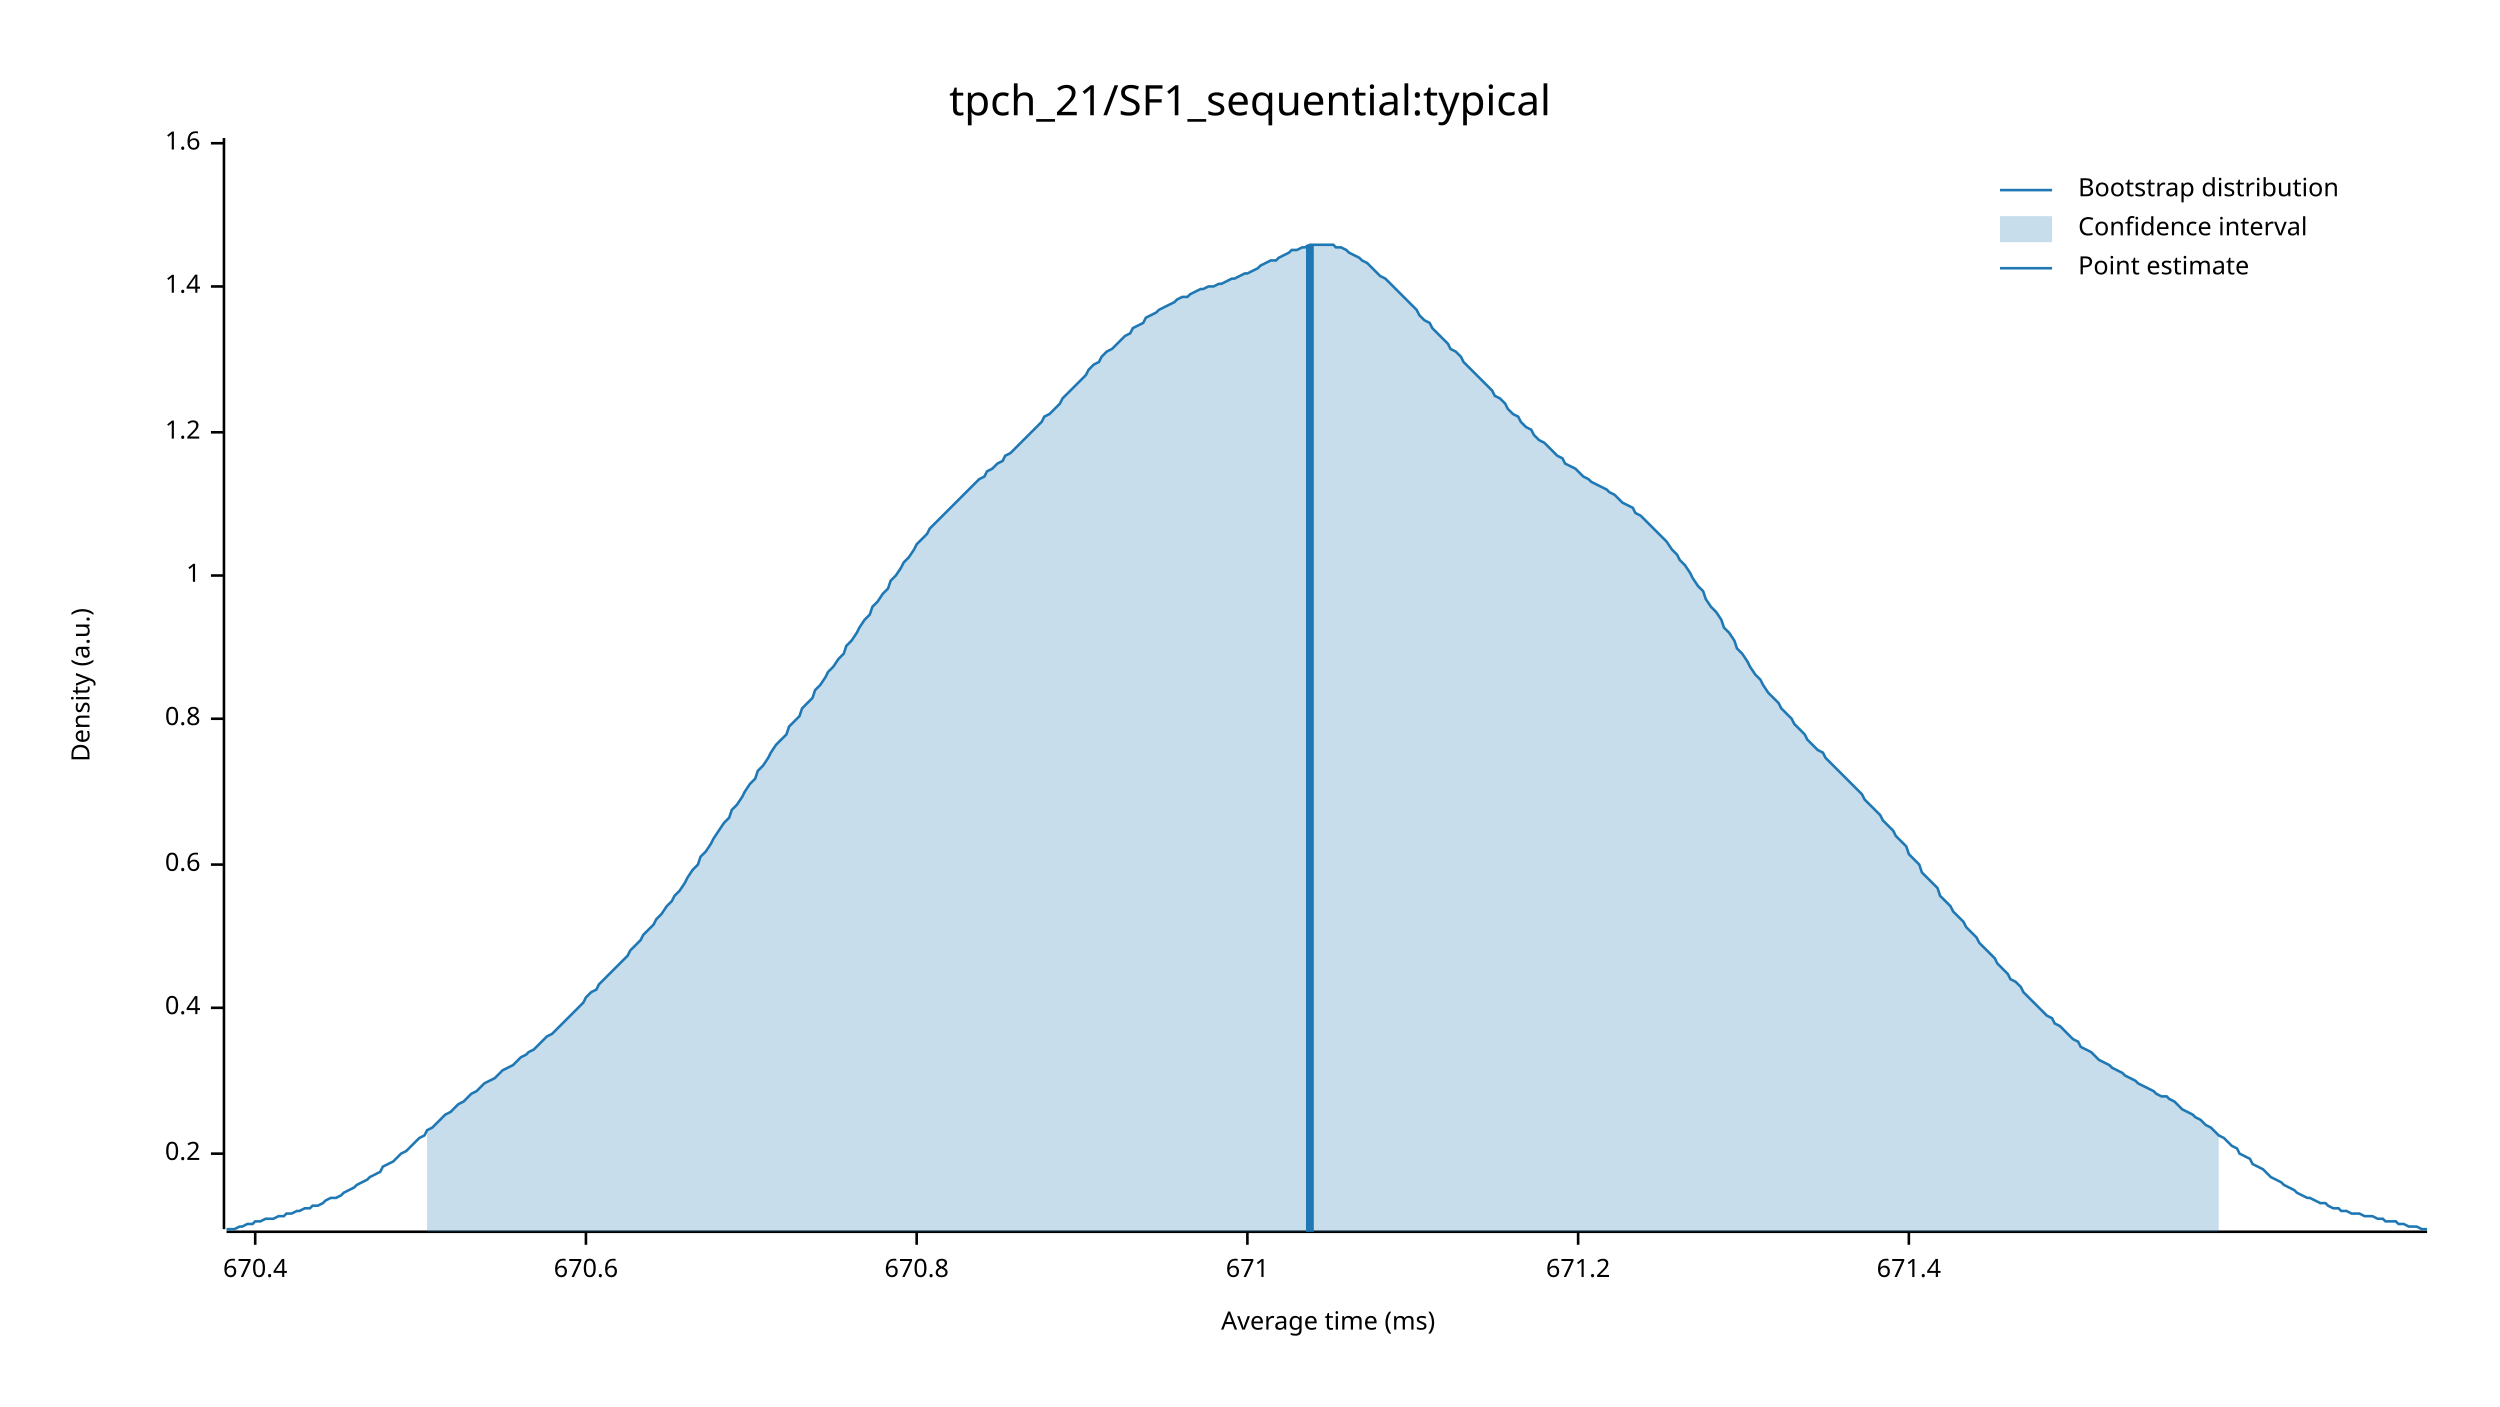
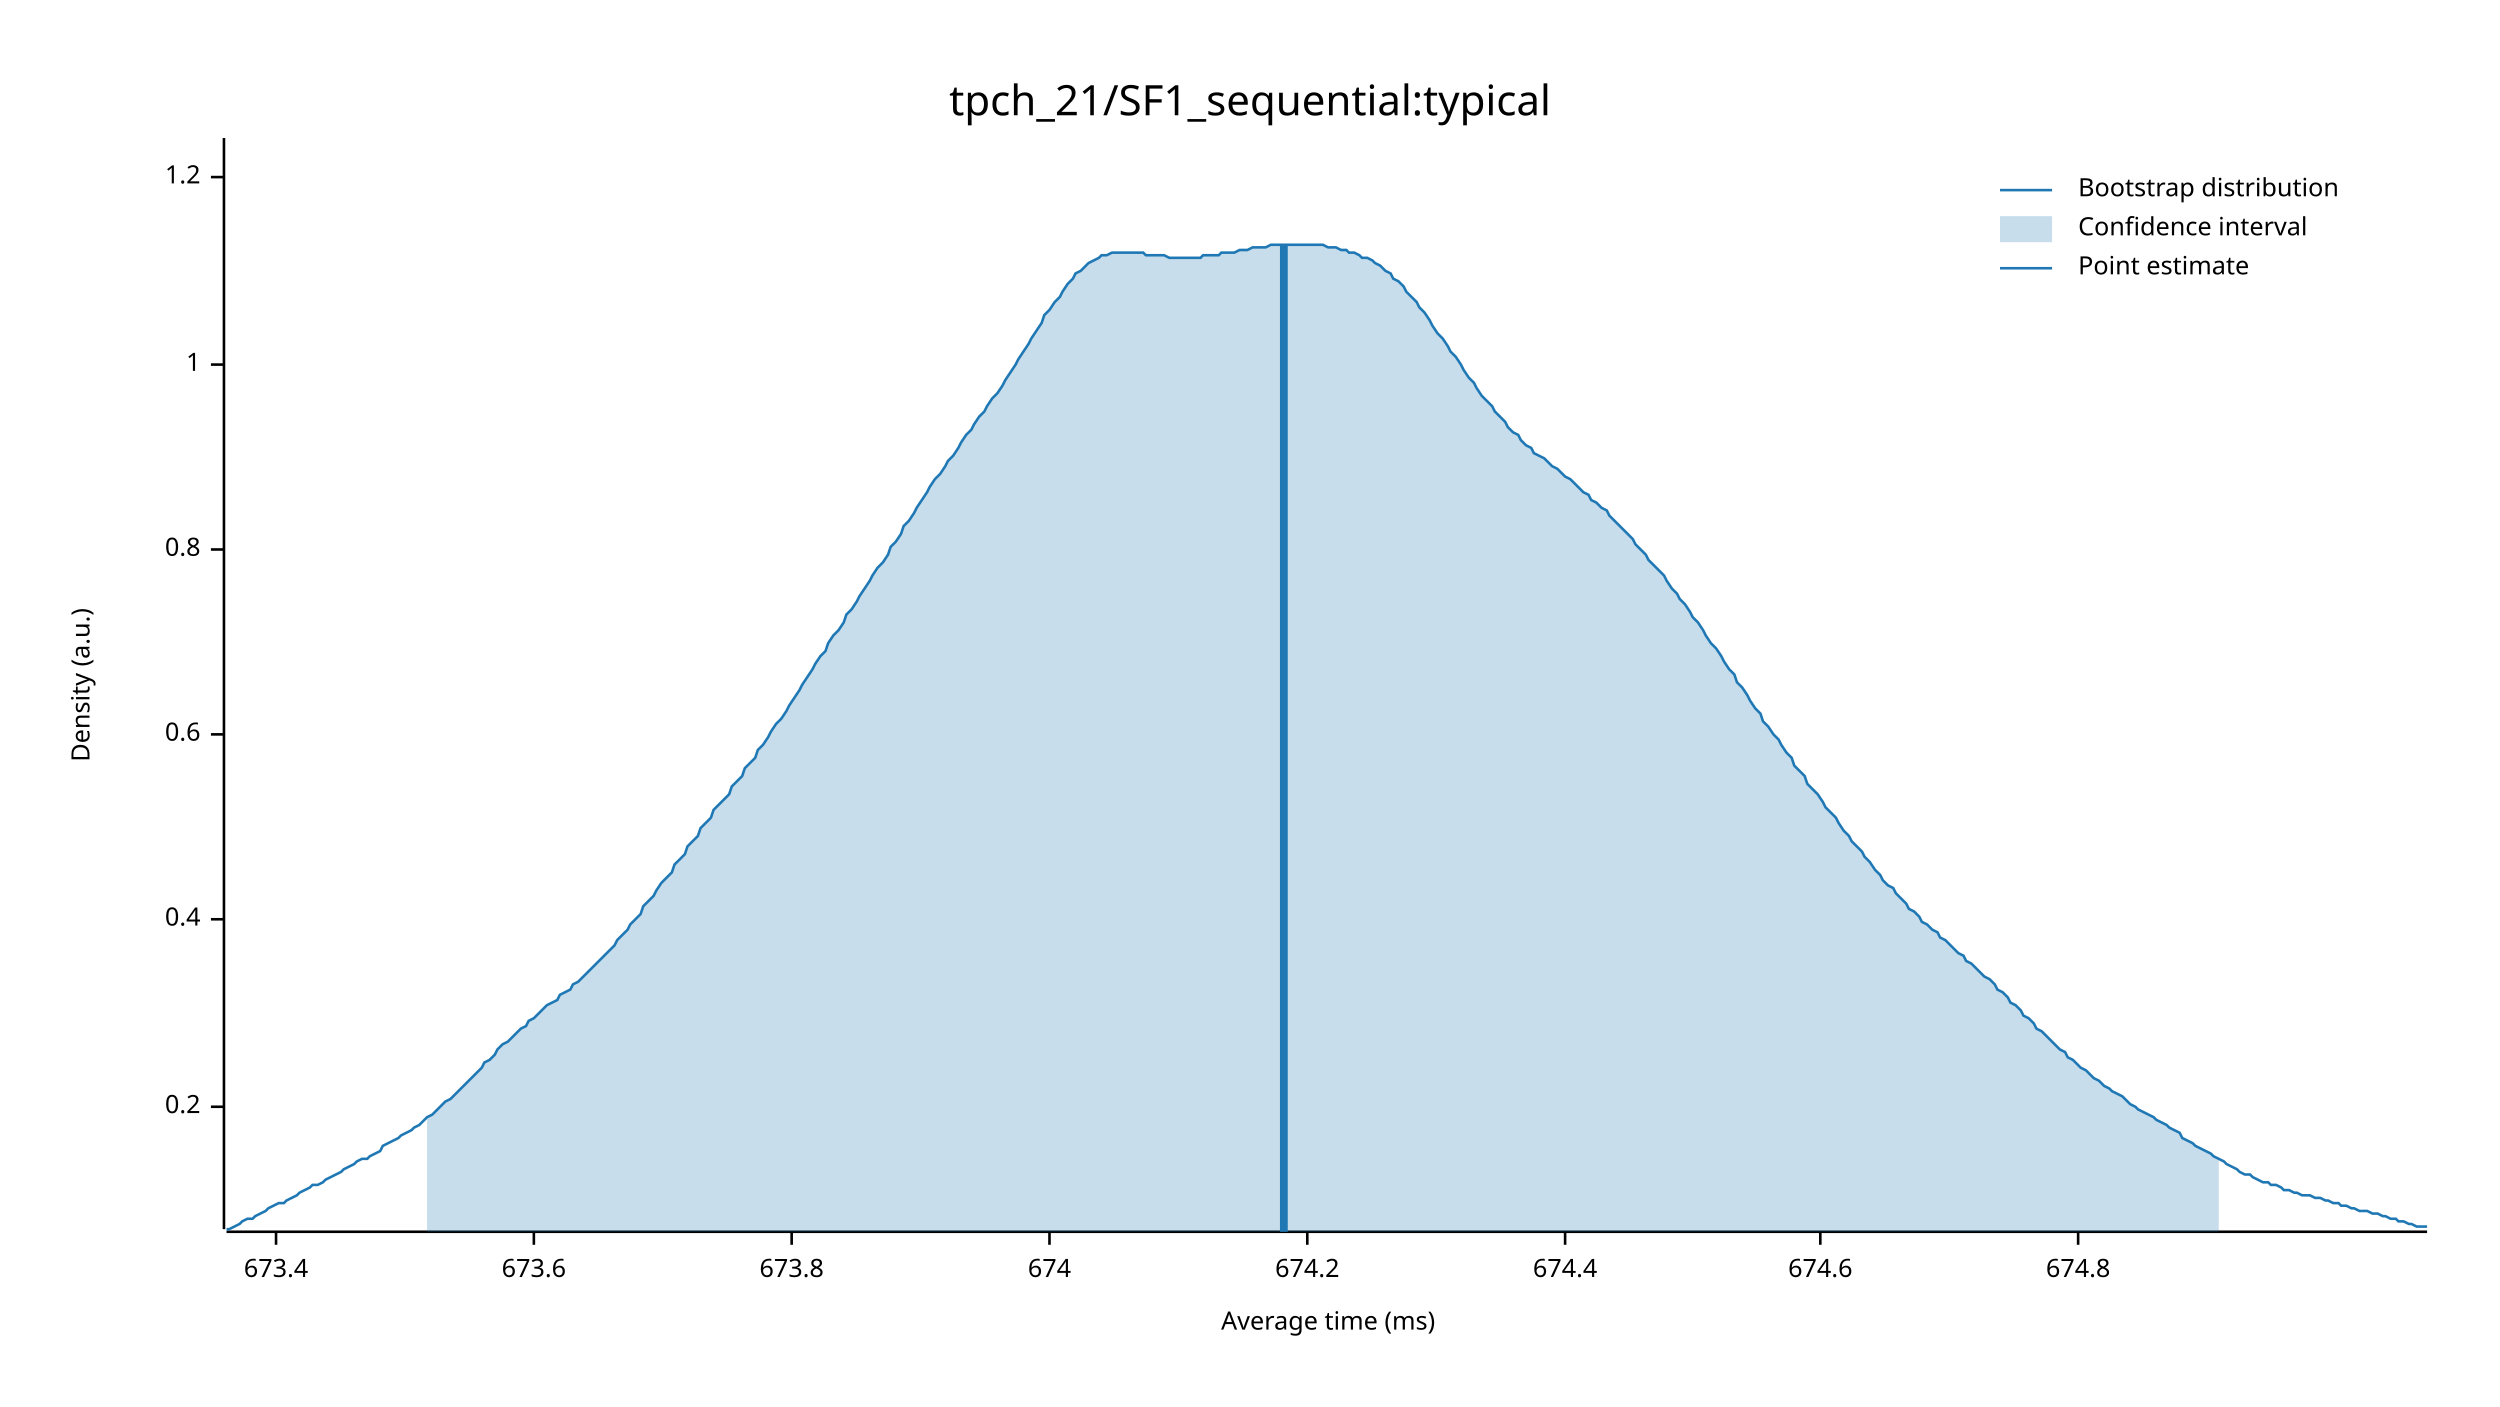
<svg xmlns="http://www.w3.org/2000/svg" width="960" height="540" viewBox="0 0 960 540">
  <text x="480" y="32" dy="0.76em" text-anchor="middle" font-family="sans-serif" font-size="16.129" opacity="1" fill="#000000">
tpch_21/SF1_sequential:typical
</text>
  <text x="27" y="263" dy="0.76em" text-anchor="middle" font-family="sans-serif" font-size="9.677" opacity="1" fill="#000000" transform="rotate(270, 27, 263)">
Density (a.u.)
</text>
  <text x="510" y="513" dy="-0.5ex" text-anchor="middle" font-family="sans-serif" font-size="9.677" opacity="1" fill="#000000">
Average time (ms)
</text>
  <polyline fill="none" opacity="1" stroke="#000000" stroke-width="1" points="86,53 86,472 " />
-   <text x="77" y="443" dy="0.5ex" text-anchor="end" font-family="sans-serif" font-size="9.677" opacity="1" fill="#000000">
+   <text x="77" y="425" dy="0.5ex" text-anchor="end" font-family="sans-serif" font-size="9.677" opacity="1" fill="#000000">
0.2
</text>
-   <polyline fill="none" opacity="1" stroke="#000000" stroke-width="1" points="81,443 86,443 " />
-   <text x="77" y="387" dy="0.5ex" text-anchor="end" font-family="sans-serif" font-size="9.677" opacity="1" fill="#000000">
+   <polyline fill="none" opacity="1" stroke="#000000" stroke-width="1" points="81,425 86,425 " />
+   <text x="77" y="353" dy="0.5ex" text-anchor="end" font-family="sans-serif" font-size="9.677" opacity="1" fill="#000000">
0.4
</text>
-   <polyline fill="none" opacity="1" stroke="#000000" stroke-width="1" points="81,387 86,387 " />
-   <text x="77" y="332" dy="0.5ex" text-anchor="end" font-family="sans-serif" font-size="9.677" opacity="1" fill="#000000">
+   <polyline fill="none" opacity="1" stroke="#000000" stroke-width="1" points="81,353 86,353 " />
+   <text x="77" y="282" dy="0.5ex" text-anchor="end" font-family="sans-serif" font-size="9.677" opacity="1" fill="#000000">
0.6
</text>
-   <polyline fill="none" opacity="1" stroke="#000000" stroke-width="1" points="81,332 86,332 " />
-   <text x="77" y="276" dy="0.5ex" text-anchor="end" font-family="sans-serif" font-size="9.677" opacity="1" fill="#000000">
+   <polyline fill="none" opacity="1" stroke="#000000" stroke-width="1" points="81,282 86,282 " />
+   <text x="77" y="211" dy="0.5ex" text-anchor="end" font-family="sans-serif" font-size="9.677" opacity="1" fill="#000000">
0.8
</text>
-   <polyline fill="none" opacity="1" stroke="#000000" stroke-width="1" points="81,276 86,276 " />
-   <text x="77" y="221" dy="0.5ex" text-anchor="end" font-family="sans-serif" font-size="9.677" opacity="1" fill="#000000">
+   <polyline fill="none" opacity="1" stroke="#000000" stroke-width="1" points="81,211 86,211 " />
+   <text x="77" y="140" dy="0.5ex" text-anchor="end" font-family="sans-serif" font-size="9.677" opacity="1" fill="#000000">
1
</text>
-   <polyline fill="none" opacity="1" stroke="#000000" stroke-width="1" points="81,221 86,221 " />
-   <text x="77" y="166" dy="0.5ex" text-anchor="end" font-family="sans-serif" font-size="9.677" opacity="1" fill="#000000">
+   <polyline fill="none" opacity="1" stroke="#000000" stroke-width="1" points="81,140 86,140 " />
+   <text x="77" y="68" dy="0.5ex" text-anchor="end" font-family="sans-serif" font-size="9.677" opacity="1" fill="#000000">
1.2
</text>
-   <polyline fill="none" opacity="1" stroke="#000000" stroke-width="1" points="81,166 86,166 " />
-   <text x="77" y="110" dy="0.5ex" text-anchor="end" font-family="sans-serif" font-size="9.677" opacity="1" fill="#000000">
- 1.4
+   <polyline fill="none" opacity="1" stroke="#000000" stroke-width="1" points="81,68 86,68 " />
+   <polyline fill="none" opacity="1" stroke="#000000" stroke-width="1" points="87,473 932,473 " />
+   <text x="106" y="483" dy="0.76em" text-anchor="middle" font-family="sans-serif" font-size="9.677" opacity="1" fill="#000000">
+ 673.4
</text>
-   <polyline fill="none" opacity="1" stroke="#000000" stroke-width="1" points="81,110 86,110 " />
-   <text x="77" y="55" dy="0.5ex" text-anchor="end" font-family="sans-serif" font-size="9.677" opacity="1" fill="#000000">
- 1.6
+   <polyline fill="none" opacity="1" stroke="#000000" stroke-width="1" points="106,473 106,478 " />
+   <text x="205" y="483" dy="0.76em" text-anchor="middle" font-family="sans-serif" font-size="9.677" opacity="1" fill="#000000">
+ 673.6
</text>
-   <polyline fill="none" opacity="1" stroke="#000000" stroke-width="1" points="81,55 86,55 " />
-   <polyline fill="none" opacity="1" stroke="#000000" stroke-width="1" points="87,473 932,473 " />
-   <text x="98" y="483" dy="0.76em" text-anchor="middle" font-family="sans-serif" font-size="9.677" opacity="1" fill="#000000">
- 670.4
+   <polyline fill="none" opacity="1" stroke="#000000" stroke-width="1" points="205,473 205,478 " />
+   <text x="304" y="483" dy="0.76em" text-anchor="middle" font-family="sans-serif" font-size="9.677" opacity="1" fill="#000000">
+ 673.8
</text>
-   <polyline fill="none" opacity="1" stroke="#000000" stroke-width="1" points="98,473 98,478 " />
-   <text x="225" y="483" dy="0.76em" text-anchor="middle" font-family="sans-serif" font-size="9.677" opacity="1" fill="#000000">
- 670.6
+   <polyline fill="none" opacity="1" stroke="#000000" stroke-width="1" points="304,473 304,478 " />
+   <text x="403" y="483" dy="0.76em" text-anchor="middle" font-family="sans-serif" font-size="9.677" opacity="1" fill="#000000">
+ 674
</text>
-   <polyline fill="none" opacity="1" stroke="#000000" stroke-width="1" points="225,473 225,478 " />
-   <text x="352" y="483" dy="0.76em" text-anchor="middle" font-family="sans-serif" font-size="9.677" opacity="1" fill="#000000">
- 670.8
+   <polyline fill="none" opacity="1" stroke="#000000" stroke-width="1" points="403,473 403,478 " />
+   <text x="502" y="483" dy="0.76em" text-anchor="middle" font-family="sans-serif" font-size="9.677" opacity="1" fill="#000000">
+ 674.2
</text>
-   <polyline fill="none" opacity="1" stroke="#000000" stroke-width="1" points="352,473 352,478 " />
-   <text x="479" y="483" dy="0.76em" text-anchor="middle" font-family="sans-serif" font-size="9.677" opacity="1" fill="#000000">
- 671
+   <polyline fill="none" opacity="1" stroke="#000000" stroke-width="1" points="502,473 502,478 " />
+   <text x="601" y="483" dy="0.76em" text-anchor="middle" font-family="sans-serif" font-size="9.677" opacity="1" fill="#000000">
+ 674.4
</text>
-   <polyline fill="none" opacity="1" stroke="#000000" stroke-width="1" points="479,473 479,478 " />
-   <text x="606" y="483" dy="0.76em" text-anchor="middle" font-family="sans-serif" font-size="9.677" opacity="1" fill="#000000">
- 671.2
+   <polyline fill="none" opacity="1" stroke="#000000" stroke-width="1" points="601,473 601,478 " />
+   <text x="699" y="483" dy="0.76em" text-anchor="middle" font-family="sans-serif" font-size="9.677" opacity="1" fill="#000000">
+ 674.6
</text>
-   <polyline fill="none" opacity="1" stroke="#000000" stroke-width="1" points="606,473 606,478 " />
-   <text x="733" y="483" dy="0.76em" text-anchor="middle" font-family="sans-serif" font-size="9.677" opacity="1" fill="#000000">
- 671.4
+   <polyline fill="none" opacity="1" stroke="#000000" stroke-width="1" points="699,473 699,478 " />
+   <text x="798" y="483" dy="0.76em" text-anchor="middle" font-family="sans-serif" font-size="9.677" opacity="1" fill="#000000">
+ 674.8
</text>
-   <polyline fill="none" opacity="1" stroke="#000000" stroke-width="1" points="733,473 733,478 " />
-   <polyline fill="none" opacity="1" stroke="#1F78B4" stroke-width="1" points="87,472 88,472 90,472 92,471 93,471 95,470 97,470 98,469 100,469 102,468 103,468 105,468 107,467 109,467 110,466 112,466 114,465 115,465 117,464 119,464 120,463 122,463 124,462 125,461 127,460 129,460 131,459 132,458 134,457 136,456 137,455 139,454 141,453 142,452 144,451 146,450 147,448 149,447 151,446 153,444 154,443 156,442 158,440 159,439 161,437 163,436 164,434 166,433 168,431 169,430 171,428 173,427 175,425 176,424 178,423 180,421 181,420 183,419 185,417 186,416 188,415 190,414 191,413 193,411 195,410 197,409 198,408 200,406 202,405 203,404 205,403 207,401 208,400 210,398 212,397 214,395 215,394 217,392 219,390 220,389 222,387 224,385 225,383 227,381 229,380 230,378 232,376 234,374 236,372 237,371 239,369 241,367 242,365 244,363 246,361 247,359 249,357 251,355 252,353 254,351 256,348 258,346 259,344 261,342 263,339 264,337 266,334 268,332 269,329 271,327 273,324 274,322 276,319 278,316 280,314 281,311 283,309 285,306 286,304 288,301 290,299 291,296 293,294 295,291 296,289 298,286 300,284 302,282 303,279 305,277 307,275 308,272 310,270 312,268 313,265 315,263 317,260 318,258 320,256 322,253 324,251 325,248 327,246 329,243 330,241 332,238 334,236 335,233 337,231 339,228 341,226 342,223 344,221 346,218 347,216 349,214 351,211 352,209 354,207 356,205 357,203 359,201 361,199 363,197 364,196 366,194 368,192 369,191 371,189 373,187 374,186 376,184 378,183 379,181 381,180 383,178 385,177 386,175 388,174 390,172 391,171 393,169 395,167 396,166 398,164 400,162 401,160 403,159 405,157 407,155 408,153 410,151 412,149 413,148 415,146 417,144 418,142 420,140 422,139 423,137 425,135 427,134 429,132 430,131 432,129 434,128 435,126 437,125 439,124 440,122 442,121 444,120 445,119 447,118 449,117 451,116 452,115 454,114 456,114 457,113 459,112 461,111 462,111 464,110 466,110 468,109 469,109 471,108 473,107 474,107 476,106 478,105 479,105 481,104 483,103 484,102 486,101 488,100 490,100 491,99 493,98 495,97 496,96 498,96 500,95 501,95 503,94 505,94 506,94 508,94 510,94 512,94 513,95 515,95 517,96 518,97 520,98 522,99 523,100 525,101 527,103 528,104 530,106 532,107 534,109 535,110 537,112 539,114 540,115 542,117 544,119 545,121 547,123 549,124 550,126 552,128 554,130 556,132 557,134 559,135 561,137 562,139 564,141 566,143 567,144 569,146 571,148 573,150 574,152 576,153 578,155 579,157 581,159 583,160 584,162 586,164 588,165 589,167 591,169 593,170 595,172 596,173 598,175 600,176 601,178 603,179 605,180 606,181 608,183 610,184 611,185 613,186 615,187 617,188 618,189 620,190 622,192 623,193 625,194 627,195 628,197 630,198 632,200 633,201 635,203 637,205 639,207 640,208 642,211 644,213 645,215 647,217 649,220 650,222 652,225 654,227 655,230 657,233 659,235 661,238 662,241 664,243 666,246 667,249 669,251 671,254 672,256 674,259 676,261 677,263 679,266 681,268 683,270 684,272 686,274 688,276 689,278 691,280 693,282 694,284 696,286 698,288 700,289 701,291 703,293 705,295 706,296 708,298 710,300 711,301 713,303 715,305 716,307 718,309 720,311 722,313 723,315 725,317 727,319 728,321 730,323 732,325 733,328 735,330 737,332 738,335 740,337 742,339 744,341 745,344 747,346 749,348 750,350 752,352 754,354 755,356 757,358 759,360 760,362 762,364 764,366 766,368 767,370 769,372 771,374 772,376 774,377 776,379 777,381 779,383 781,385 782,386 784,388 786,390 788,391 789,393 791,394 793,396 794,397 796,399 798,400 799,402 801,403 803,404 804,405 806,407 808,408 810,409 811,410 813,411 815,412 816,413 818,414 820,415 821,416 823,417 825,418 827,419 828,420 830,421 832,421 833,422 835,423 837,425 838,426 840,427 842,428 843,429 845,430 847,432 849,433 850,434 852,436 854,437 855,438 857,440 859,441 860,443 862,444 864,445 865,447 867,448 869,449 871,451 872,452 874,453 876,454 877,455 879,456 881,457 882,458 884,459 886,460 887,460 889,461 891,462 893,462 894,463 896,464 898,464 899,465 901,465 903,466 904,466 906,466 908,467 909,467 911,467 913,468 915,468 916,469 918,469 920,469 921,470 923,470 925,471 926,471 928,471 930,472 932,472 " />
-   <polygon opacity="0.25" fill="#1F78B4" points="164,434 166,433 168,431 169,430 171,428 173,427 175,425 176,424 178,423 180,421 181,420 183,419 185,417 186,416 188,415 190,414 191,413 193,411 195,410 197,409 198,408 200,406 202,405 203,404 205,403 207,401 208,400 210,398 212,397 214,395 215,394 217,392 219,390 220,389 222,387 224,385 225,383 227,381 229,380 230,378 232,376 234,374 236,372 237,371 239,369 241,367 242,365 244,363 246,361 247,359 249,357 251,355 252,353 254,351 256,348 258,346 259,344 261,342 263,339 264,337 266,334 268,332 269,329 271,327 273,324 274,322 276,319 278,316 280,314 281,311 283,309 285,306 286,304 288,301 290,299 291,296 293,294 295,291 296,289 298,286 300,284 302,282 303,279 305,277 307,275 308,272 310,270 312,268 313,265 315,263 317,260 318,258 320,256 322,253 324,251 325,248 327,246 329,243 330,241 332,238 334,236 335,233 337,231 339,228 341,226 342,223 344,221 346,218 347,216 349,214 351,211 352,209 354,207 356,205 357,203 359,201 361,199 363,197 364,196 366,194 368,192 369,191 371,189 373,187 374,186 376,184 378,183 379,181 381,180 383,178 385,177 386,175 388,174 390,172 391,171 393,169 395,167 396,166 398,164 400,162 401,160 403,159 405,157 407,155 408,153 410,151 412,149 413,148 415,146 417,144 418,142 420,140 422,139 423,137 425,135 427,134 429,132 430,131 432,129 434,128 435,126 437,125 439,124 440,122 442,121 444,120 445,119 447,118 449,117 451,116 452,115 454,114 456,114 457,113 459,112 461,111 462,111 464,110 466,110 468,109 469,109 471,108 473,107 474,107 476,106 478,105 479,105 481,104 483,103 484,102 486,101 488,100 490,100 491,99 493,98 495,97 496,96 498,96 500,95 501,95 503,94 505,94 506,94 508,94 510,94 512,94 513,95 515,95 517,96 518,97 520,98 522,99 523,100 525,101 527,103 528,104 530,106 532,107 534,109 535,110 537,112 539,114 540,115 542,117 544,119 545,121 547,123 549,124 550,126 552,128 554,130 556,132 557,134 559,135 561,137 562,139 564,141 566,143 567,144 569,146 571,148 573,150 574,152 576,153 578,155 579,157 581,159 583,160 584,162 586,164 588,165 589,167 591,169 593,170 595,172 596,173 598,175 600,176 601,178 603,179 605,180 606,181 608,183 610,184 611,185 613,186 615,187 617,188 618,189 620,190 622,192 623,193 625,194 627,195 628,197 630,198 632,200 633,201 635,203 637,205 639,207 640,208 642,211 644,213 645,215 647,217 649,220 650,222 652,225 654,227 655,230 657,233 659,235 661,238 662,241 664,243 666,246 667,249 669,251 671,254 672,256 674,259 676,261 677,263 679,266 681,268 683,270 684,272 686,274 688,276 689,278 691,280 693,282 694,284 696,286 698,288 700,289 701,291 703,293 705,295 706,296 708,298 710,300 711,301 713,303 715,305 716,307 718,309 720,311 722,313 723,315 725,317 727,319 728,321 730,323 732,325 733,328 735,330 737,332 738,335 740,337 742,339 744,341 745,344 747,346 749,348 750,350 752,352 754,354 755,356 757,358 759,360 760,362 762,364 764,366 766,368 767,370 769,372 771,374 772,376 774,377 776,379 777,381 779,383 781,385 782,386 784,388 786,390 788,391 789,393 791,394 793,396 794,397 796,399 798,400 799,402 801,403 803,404 804,405 806,407 808,408 810,409 811,410 813,411 815,412 816,413 818,414 820,415 821,416 823,417 825,418 827,419 828,420 830,421 832,421 833,422 835,423 837,425 838,426 840,427 842,428 843,429 845,430 847,432 849,433 850,434 852,436 852,473 164,473 " />
-   <polyline fill="none" opacity="1" stroke="#1F78B4" stroke-width="3" points="503,473 503,94 " />
+   <polyline fill="none" opacity="1" stroke="#000000" stroke-width="1" points="798,473 798,478 " />
+   <polyline fill="none" opacity="1" stroke="#1F78B4" stroke-width="1" points="87,472 88,472 90,471 92,470 93,469 95,468 97,468 98,467 100,466 102,465 103,464 105,463 107,462 109,462 110,461 112,460 114,459 115,458 117,457 119,456 120,455 122,455 124,454 125,453 127,452 129,451 131,450 132,449 134,448 136,447 137,446 139,445 141,445 142,444 144,443 146,442 147,440 149,439 151,438 153,437 154,436 156,435 158,434 159,433 161,432 163,430 164,429 166,428 168,426 169,425 171,423 173,422 175,420 176,419 178,417 180,415 181,414 183,412 185,410 186,408 188,407 190,405 191,403 193,401 195,400 197,398 198,397 200,395 202,394 203,392 205,391 207,389 208,388 210,386 212,385 214,384 215,382 217,381 219,380 220,378 222,377 224,375 225,374 227,372 229,370 230,369 232,367 234,365 236,363 237,361 239,359 241,357 242,355 244,353 246,351 247,348 249,346 251,344 252,342 254,339 256,337 258,335 259,332 261,330 263,328 264,325 266,323 268,321 269,318 271,316 273,314 274,311 276,309 278,307 280,305 281,302 283,300 285,298 286,295 288,293 290,291 291,288 293,286 295,283 296,281 298,278 300,276 302,273 303,271 305,268 307,265 308,263 310,260 312,257 313,255 315,252 317,250 318,247 320,244 322,242 324,239 325,236 327,234 329,231 330,229 332,226 334,223 335,221 337,218 339,216 341,213 342,210 344,208 346,205 347,202 349,200 351,197 352,195 354,192 356,189 357,187 359,184 361,182 363,179 364,177 366,175 368,172 369,170 371,167 373,165 374,163 376,160 378,158 379,156 381,153 383,151 385,148 386,146 388,143 390,140 391,138 393,135 395,132 396,130 398,127 400,124 401,121 403,119 405,116 407,114 408,112 410,109 412,107 413,105 415,104 417,102 418,101 420,100 422,99 423,98 425,98 427,97 429,97 430,97 432,97 434,97 435,97 437,97 439,97 440,98 442,98 444,98 445,98 447,98 449,99 451,99 452,99 454,99 456,99 457,99 459,99 461,99 462,98 464,98 466,98 468,98 469,97 471,97 473,97 474,97 476,96 478,96 479,96 481,95 483,95 484,95 486,95 488,94 490,94 491,94 493,94 495,94 496,94 498,94 500,94 501,94 503,94 505,94 506,94 508,94 510,95 512,95 513,95 515,96 517,96 518,97 520,97 522,98 523,99 525,99 527,100 528,101 530,102 532,104 534,105 535,107 537,108 539,110 540,112 542,114 544,116 545,118 547,120 549,123 550,125 552,128 554,130 556,133 557,135 559,137 561,140 562,142 564,145 566,147 567,149 569,152 571,154 573,156 574,158 576,160 578,162 579,164 581,166 583,167 584,169 586,171 588,172 589,174 591,175 593,176 595,178 596,179 598,180 600,182 601,183 603,184 605,186 606,187 608,189 610,190 611,192 613,193 615,195 617,196 618,198 620,200 622,202 623,203 625,205 627,207 628,209 630,211 632,213 633,215 635,217 637,219 639,221 640,223 642,226 644,228 645,230 647,232 649,235 650,237 652,239 654,242 655,244 657,247 659,249 661,252 662,254 664,257 666,259 667,262 669,264 671,267 672,269 674,272 676,274 677,277 679,279 681,282 683,284 684,286 686,289 688,291 689,294 691,296 693,298 694,301 696,303 698,305 700,308 701,310 703,312 705,314 706,316 708,319 710,321 711,323 713,325 715,327 716,329 718,331 720,334 722,336 723,338 725,340 727,341 728,343 730,345 732,347 733,349 735,350 737,352 738,354 740,355 742,357 744,358 745,360 747,361 749,363 750,364 752,366 754,367 755,369 757,370 759,372 760,373 762,375 764,376 766,378 767,380 769,381 771,383 772,385 774,386 776,388 777,390 779,391 781,393 782,395 784,396 786,398 788,400 789,401 791,403 793,404 794,406 796,407 798,409 799,410 801,411 803,413 804,414 806,415 808,417 810,418 811,419 813,420 815,421 816,422 818,424 820,425 821,426 823,427 825,428 827,429 828,430 830,431 832,432 833,433 835,434 837,435 838,437 840,438 842,439 843,440 845,441 847,442 849,443 850,444 852,445 854,446 855,447 857,448 859,449 860,450 862,451 864,451 865,452 867,453 869,454 871,454 872,455 874,455 876,456 877,457 879,457 881,458 882,458 884,459 886,459 887,459 889,460 891,460 893,461 894,461 896,462 898,462 899,463 901,463 903,464 904,464 906,465 908,465 909,465 911,466 913,466 915,467 916,467 918,468 920,468 921,469 923,469 925,470 926,470 928,471 930,471 932,471 " />
+   <polygon opacity="0.25" fill="#1F78B4" points="164,429 166,428 168,426 169,425 171,423 173,422 175,420 176,419 178,417 180,415 181,414 183,412 185,410 186,408 188,407 190,405 191,403 193,401 195,400 197,398 198,397 200,395 202,394 203,392 205,391 207,389 208,388 210,386 212,385 214,384 215,382 217,381 219,380 220,378 222,377 224,375 225,374 227,372 229,370 230,369 232,367 234,365 236,363 237,361 239,359 241,357 242,355 244,353 246,351 247,348 249,346 251,344 252,342 254,339 256,337 258,335 259,332 261,330 263,328 264,325 266,323 268,321 269,318 271,316 273,314 274,311 276,309 278,307 280,305 281,302 283,300 285,298 286,295 288,293 290,291 291,288 293,286 295,283 296,281 298,278 300,276 302,273 303,271 305,268 307,265 308,263 310,260 312,257 313,255 315,252 317,250 318,247 320,244 322,242 324,239 325,236 327,234 329,231 330,229 332,226 334,223 335,221 337,218 339,216 341,213 342,210 344,208 346,205 347,202 349,200 351,197 352,195 354,192 356,189 357,187 359,184 361,182 363,179 364,177 366,175 368,172 369,170 371,167 373,165 374,163 376,160 378,158 379,156 381,153 383,151 385,148 386,146 388,143 390,140 391,138 393,135 395,132 396,130 398,127 400,124 401,121 403,119 405,116 407,114 408,112 410,109 412,107 413,105 415,104 417,102 418,101 420,100 422,99 423,98 425,98 427,97 429,97 430,97 432,97 434,97 435,97 437,97 439,97 440,98 442,98 444,98 445,98 447,98 449,99 451,99 452,99 454,99 456,99 457,99 459,99 461,99 462,98 464,98 466,98 468,98 469,97 471,97 473,97 474,97 476,96 478,96 479,96 481,95 483,95 484,95 486,95 488,94 490,94 491,94 493,94 495,94 496,94 498,94 500,94 501,94 503,94 505,94 506,94 508,94 510,95 512,95 513,95 515,96 517,96 518,97 520,97 522,98 523,99 525,99 527,100 528,101 530,102 532,104 534,105 535,107 537,108 539,110 540,112 542,114 544,116 545,118 547,120 549,123 550,125 552,128 554,130 556,133 557,135 559,137 561,140 562,142 564,145 566,147 567,149 569,152 571,154 573,156 574,158 576,160 578,162 579,164 581,166 583,167 584,169 586,171 588,172 589,174 591,175 593,176 595,178 596,179 598,180 600,182 601,183 603,184 605,186 606,187 608,189 610,190 611,192 613,193 615,195 617,196 618,198 620,200 622,202 623,203 625,205 627,207 628,209 630,211 632,213 633,215 635,217 637,219 639,221 640,223 642,226 644,228 645,230 647,232 649,235 650,237 652,239 654,242 655,244 657,247 659,249 661,252 662,254 664,257 666,259 667,262 669,264 671,267 672,269 674,272 676,274 677,277 679,279 681,282 683,284 684,286 686,289 688,291 689,294 691,296 693,298 694,301 696,303 698,305 700,308 701,310 703,312 705,314 706,316 708,319 710,321 711,323 713,325 715,327 716,329 718,331 720,334 722,336 723,338 725,340 727,341 728,343 730,345 732,347 733,349 735,350 737,352 738,354 740,355 742,357 744,358 745,360 747,361 749,363 750,364 752,366 754,367 755,369 757,370 759,372 760,373 762,375 764,376 766,378 767,380 769,381 771,383 772,385 774,386 776,388 777,390 779,391 781,393 782,395 784,396 786,398 788,400 789,401 791,403 793,404 794,406 796,407 798,409 799,410 801,411 803,413 804,414 806,415 808,417 810,418 811,419 813,420 815,421 816,422 818,424 820,425 821,426 823,427 825,428 827,429 828,430 830,431 832,432 833,433 835,434 837,435 838,437 840,438 842,439 843,440 845,441 847,442 849,443 850,444 852,445 852,473 164,473 " />
+   <polyline fill="none" opacity="1" stroke="#1F78B4" stroke-width="3" points="493,473 493,94 " />
  <text x="798" y="68" dy="0.76em" text-anchor="start" font-family="sans-serif" font-size="9.677" opacity="1" fill="#000000">
Bootstrap distribution
</text>
  <text x="798" y="83" dy="0.76em" text-anchor="start" font-family="sans-serif" font-size="9.677" opacity="1" fill="#000000">
Confidence interval
</text>
  <text x="798" y="98" dy="0.76em" text-anchor="start" font-family="sans-serif" font-size="9.677" opacity="1" fill="#000000">
Point estimate
</text>
  <polyline fill="none" opacity="1" stroke="#1F78B4" stroke-width="1" points="768,73 788,73 " />
  <rect x="768" y="83" width="20" height="10" opacity="0.25" fill="#1F78B4" stroke="none" />
  <polyline fill="none" opacity="1" stroke="#1F78B4" stroke-width="1" points="768,103 788,103 " />
</svg>
